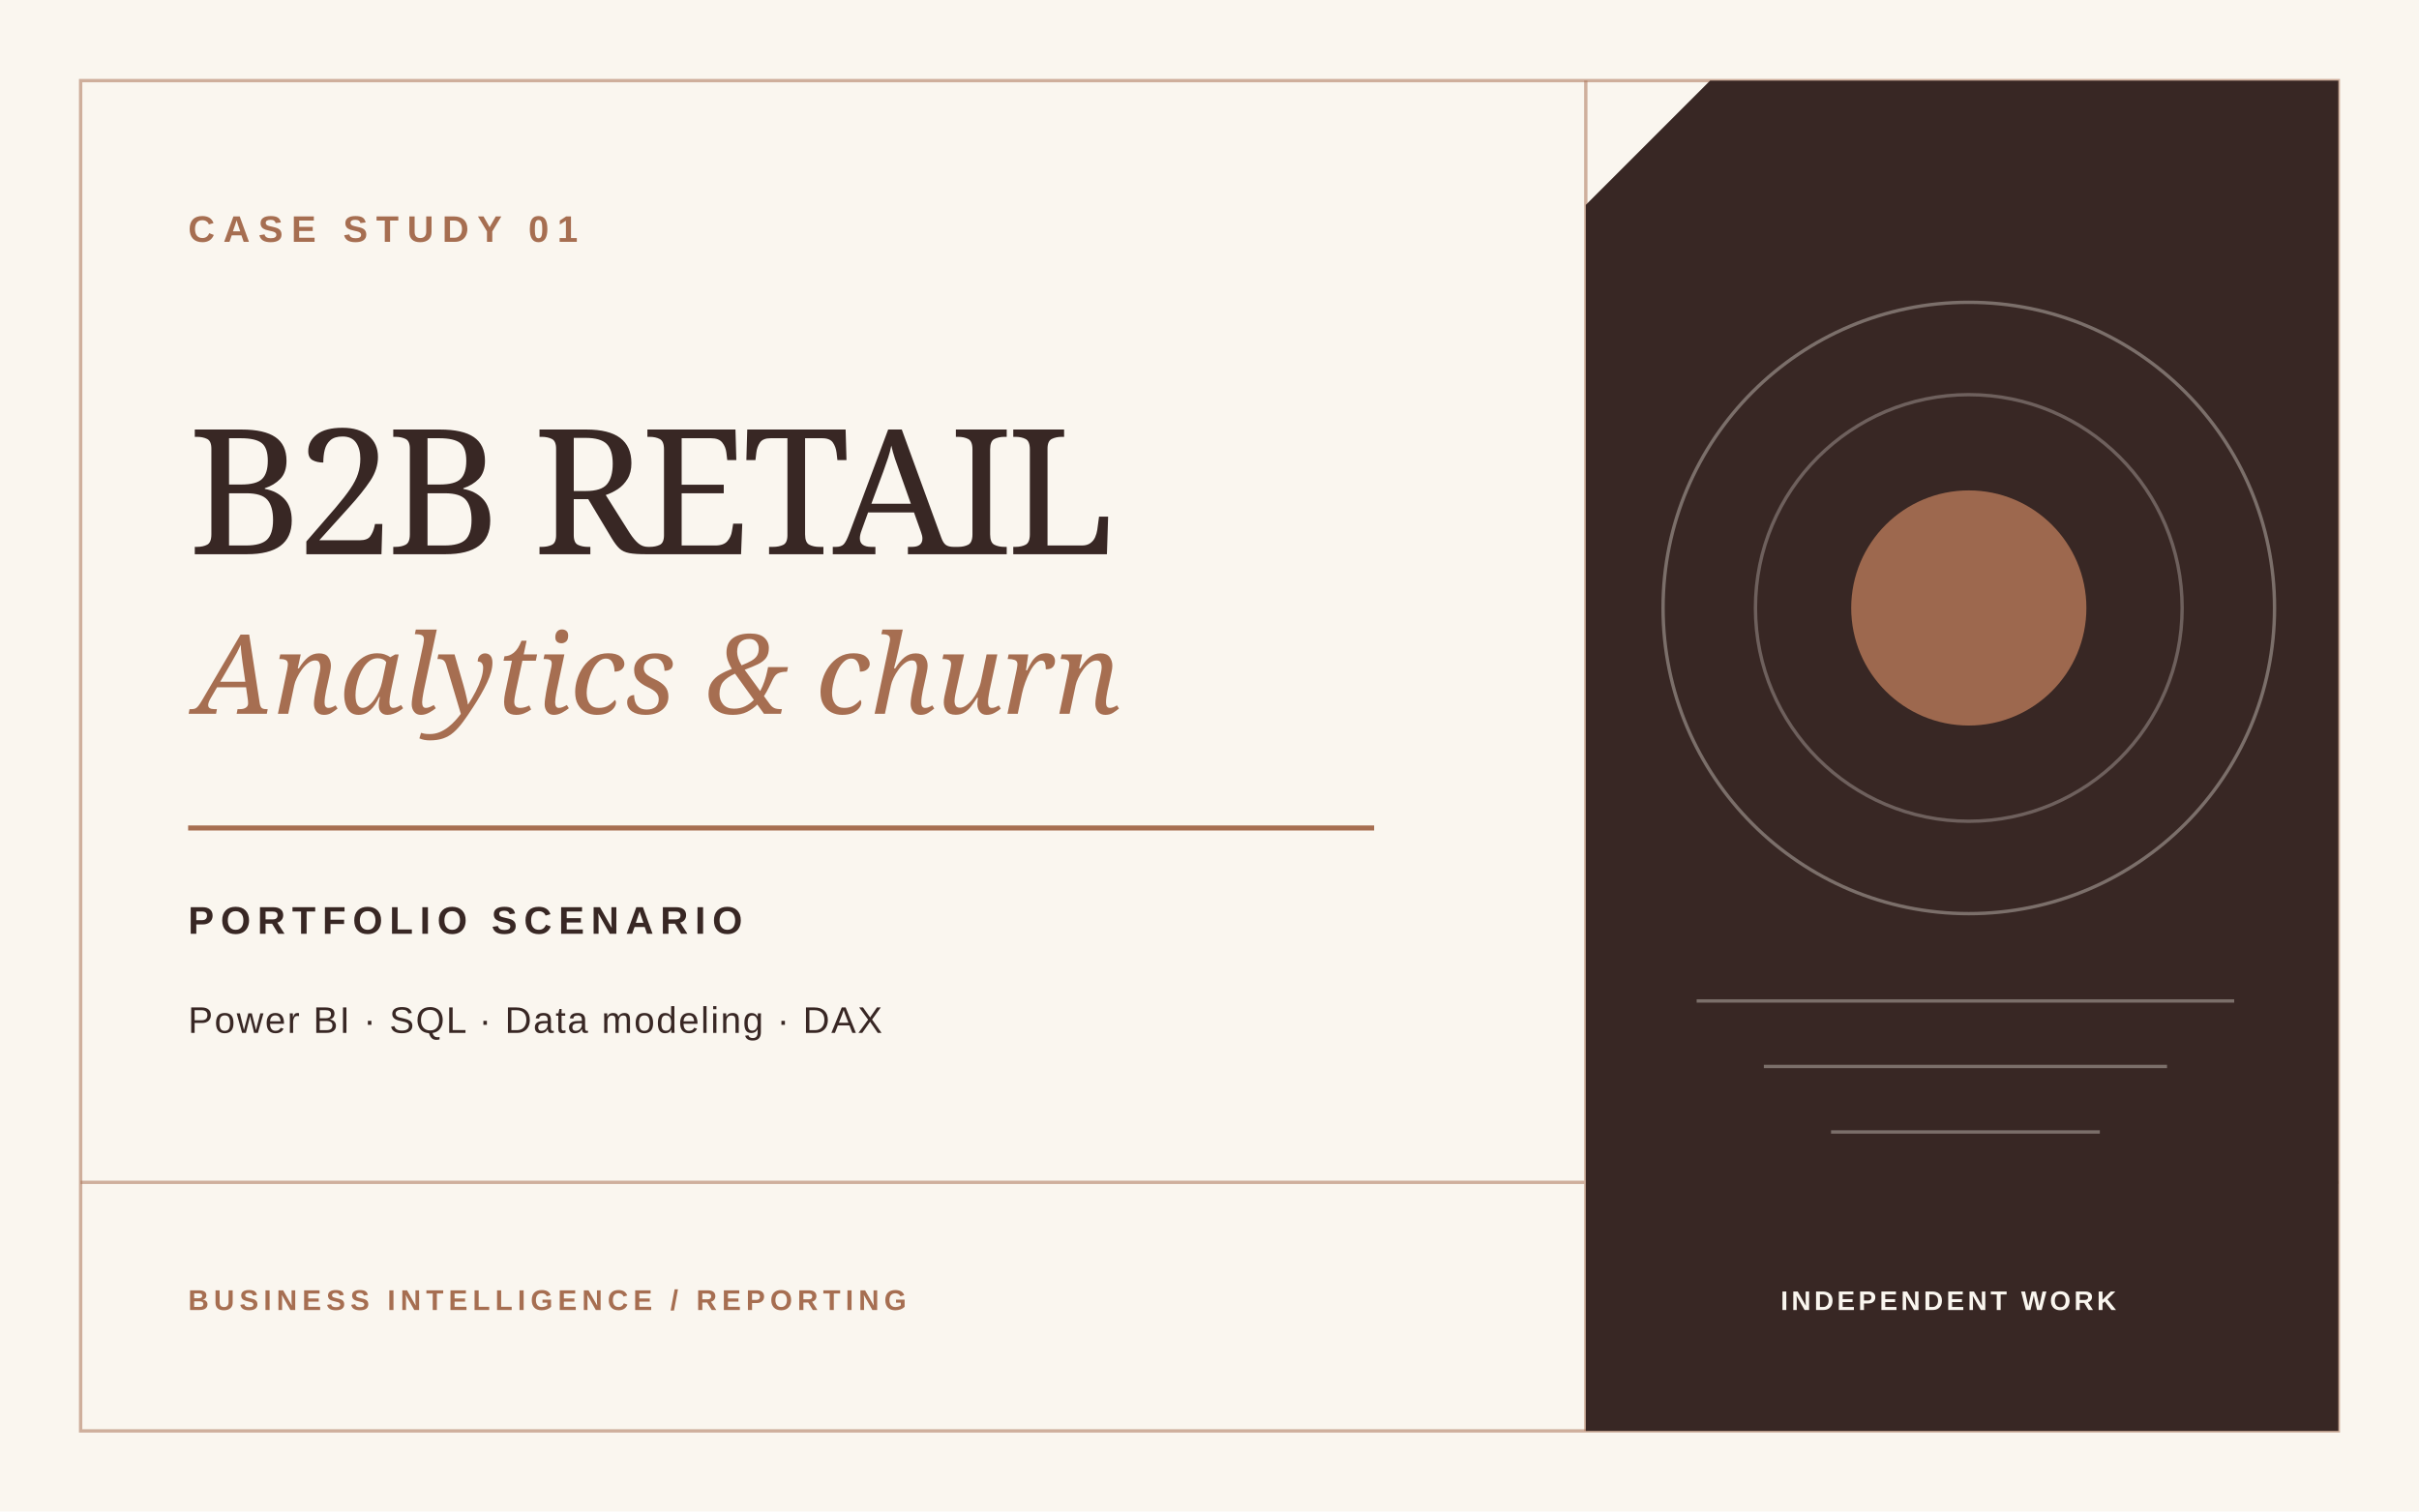
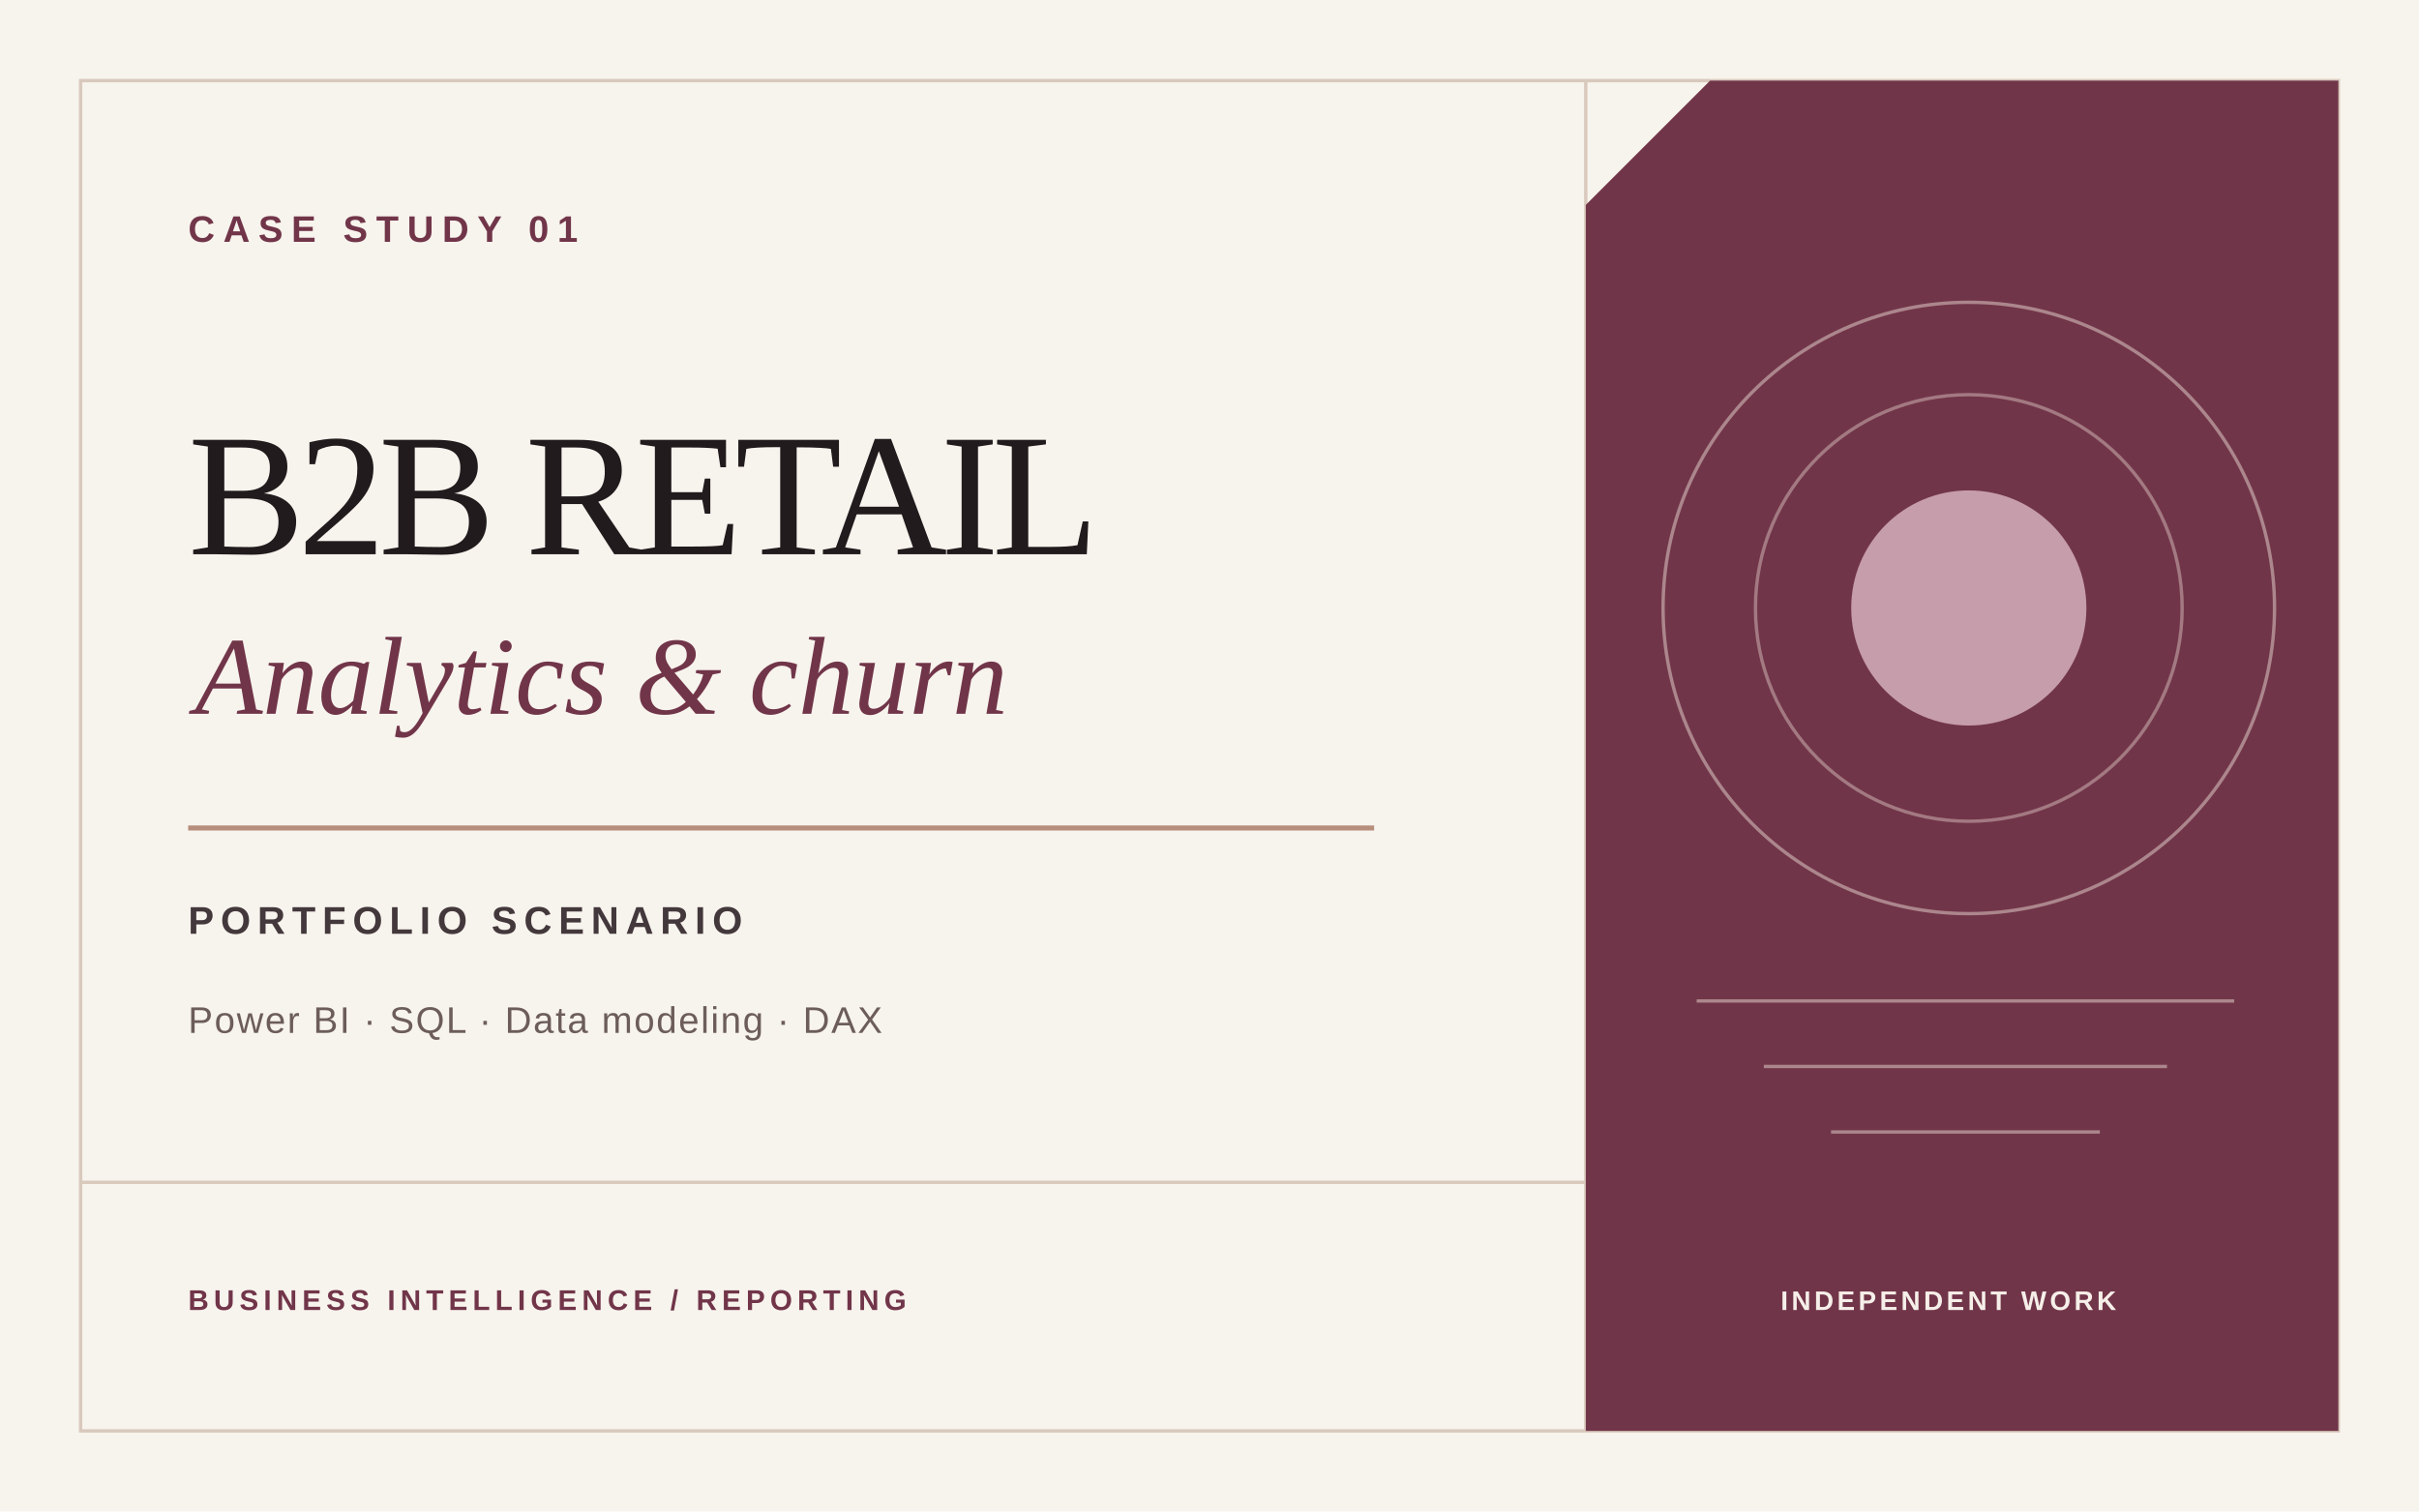
<svg xmlns="http://www.w3.org/2000/svg" width="1440" height="900" viewBox="0 0 1440 900" role="img" aria-labelledby="title desc">
-   <rect width="1440" height="900" fill="#FAF6EF" />
-   <rect x="48" y="48" width="1344" height="804" fill="none" stroke="#A66E51" stroke-width="2" opacity=".52" />
-   <path d="M944 48V852M48 704H1392" fill="none" stroke="#A66E51" stroke-width="2" opacity=".52" />
-   <path d="M1018 48H1392V852H944V122Z" fill="#382724" />
-   <circle cx="1172" cy="362" r="182" fill="none" stroke="#FAF6EF" stroke-width="2" opacity=".35" />
-   <circle cx="1172" cy="362" r="127" fill="none" stroke="#FAF6EF" stroke-width="2" opacity=".28" />
-   <circle cx="1172" cy="362" r="70" fill="#A66E51" opacity=".92" />
-   <path d="M1010 596H1330M1050 635H1290M1090 674H1250" stroke="#FAF6EF" stroke-width="2" opacity=".35" />
-   <text x="112" y="144" fill="#A66E51" font-family="Arial,Helvetica,sans-serif" font-size="22" font-weight="700" letter-spacing="5">CASE STUDY 01</text>
-   <text x="112" y="330" fill="#382724" font-family="Georgia,serif" font-size="104" font-weight="400" letter-spacing="-4">B2B RETAIL</text>
-   <text x="116" y="425" fill="#A66E51" font-family="Georgia,serif" font-size="66" font-style="italic">Analytics &amp; churn</text>
-   <path d="M112 493H818" stroke="#A66E51" stroke-width="3" />
-   <text x="112" y="556" fill="#382724" font-family="Arial,Helvetica,sans-serif" font-size="23" font-weight="700" letter-spacing="4">PORTFOLIO SCENARIO</text>
-   <text x="112" y="615" fill="#382724" font-family="Arial,Helvetica,sans-serif" font-size="22" letter-spacing="1">Power BI · SQL · Data modeling · DAX</text>
-   <text x="112" y="780" fill="#A66E51" font-family="Arial,Helvetica,sans-serif" font-size="17" font-weight="700" letter-spacing="3">BUSINESS INTELLIGENCE / REPORTING</text>
-   <text x="1060" y="780" fill="#FAF6EF" font-family="Arial,Helvetica,sans-serif" font-size="16" font-weight="700" letter-spacing="2">INDEPENDENT WORK</text>
+   <rect width="1440" height="900" fill="#f7f3ed" />
+   <rect x="48" y="48" width="1344" height="804" fill="none" stroke="#d9c9bd" stroke-width="2" />
+   <path d="M944 48V852M48 704H1392" fill="none" stroke="#d9c9bd" stroke-width="2" />
+   <path d="M1018 48H1392V852H944V122Z" fill="#713549" />
+   <circle cx="1172" cy="362" r="182" fill="none" stroke="#e8d7d1" stroke-width="2" opacity=".5" />
+   <circle cx="1172" cy="362" r="127" fill="none" stroke="#e8d7d1" stroke-width="2" opacity=".42" />
+   <circle cx="1172" cy="362" r="70" fill="#d9b3bf" opacity=".82" />
+   <path d="M1010 596H1330M1050 635H1290M1090 674H1250" stroke="#e8d7d1" stroke-width="2" opacity=".5" />
+   <text x="112" y="144" fill="#713549" font-family="Arial,Helvetica,sans-serif" font-size="22" font-weight="700" letter-spacing="5">CASE STUDY 01</text>
+   <text x="112" y="330" fill="#211b1d" font-family="Georgia,'Times New Roman',serif" font-size="104" font-weight="400" letter-spacing="-4">B2B RETAIL</text>
+   <text x="116" y="425" fill="#713549" font-family="Georgia,'Times New Roman',serif" font-size="66" font-style="italic">Analytics &amp; churn</text>
+   <path d="M112 493H818" stroke="#b78e7c" stroke-width="3" />
+   <text x="112" y="556" fill="#43383b" font-family="Arial,Helvetica,sans-serif" font-size="23" font-weight="700" letter-spacing="4">PORTFOLIO SCENARIO</text>
+   <text x="112" y="615" fill="#6c5d5a" font-family="Arial,Helvetica,sans-serif" font-size="22" letter-spacing="1">Power BI · SQL · Data modeling · DAX</text>
+   <text x="112" y="780" fill="#713549" font-family="Arial,Helvetica,sans-serif" font-size="17" font-weight="700" letter-spacing="3">BUSINESS INTELLIGENCE / REPORTING</text>
+   <text x="1060" y="780" fill="#f6efe9" font-family="Arial,Helvetica,sans-serif" font-size="16" font-weight="700" letter-spacing="2">INDEPENDENT WORK</text>
</svg>
